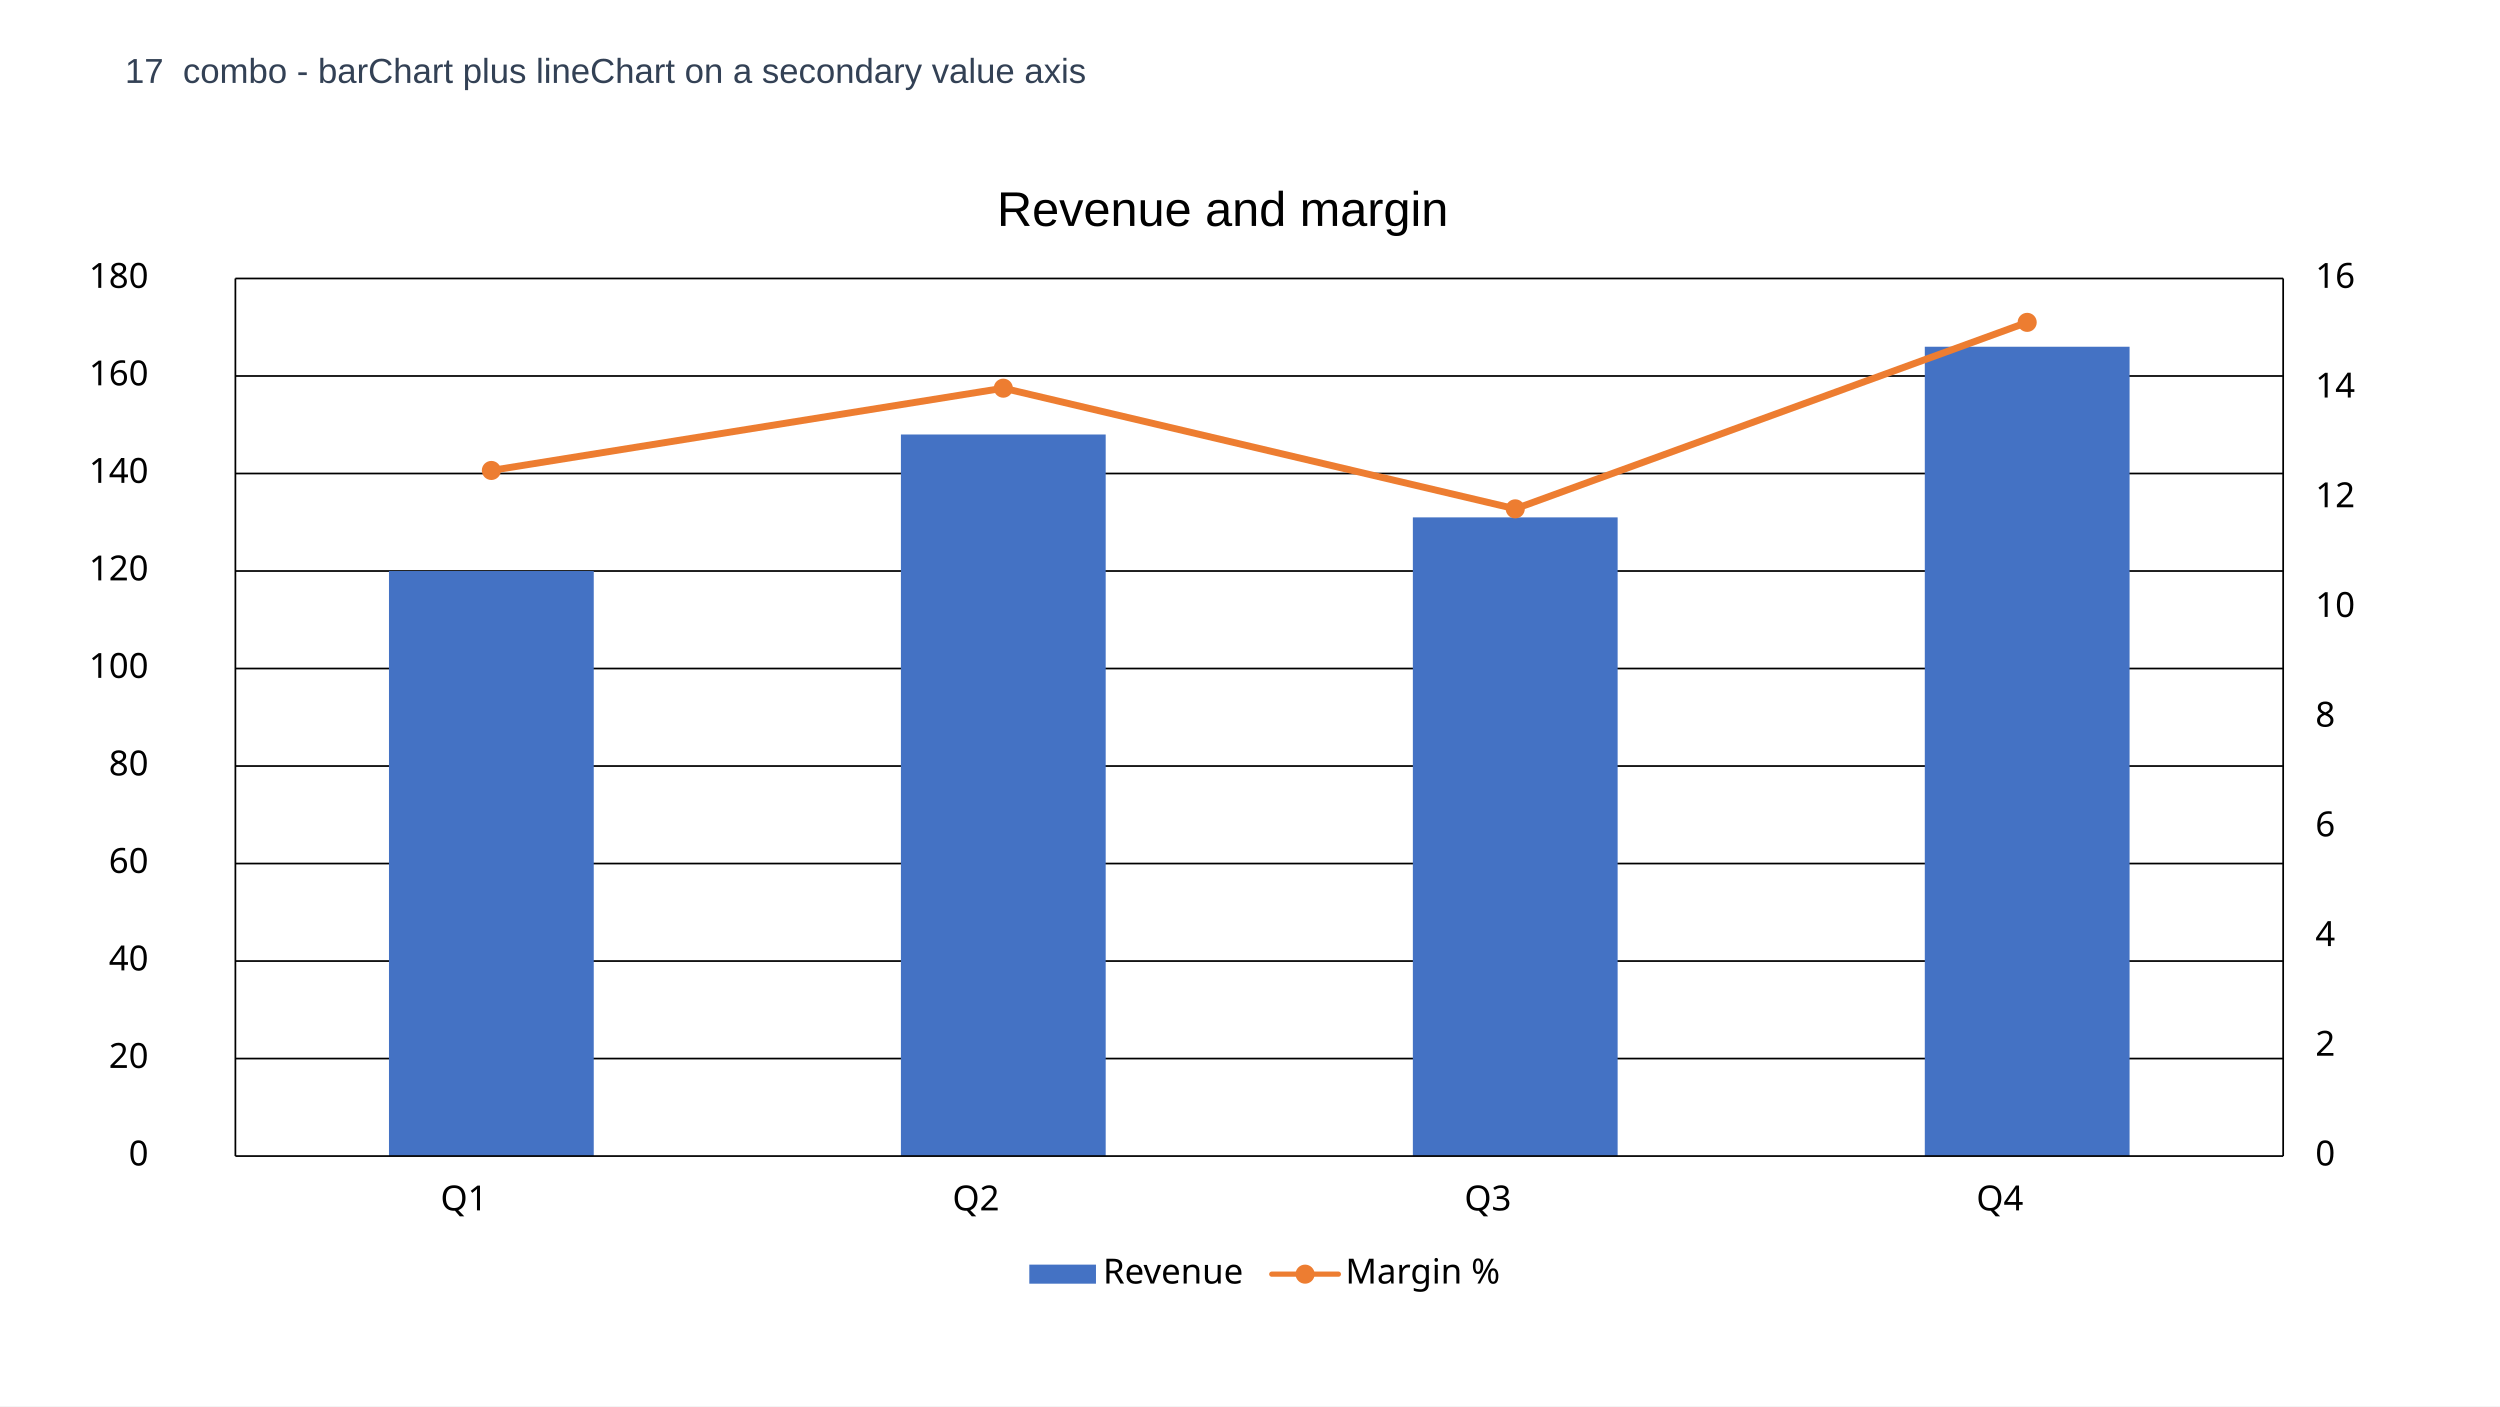
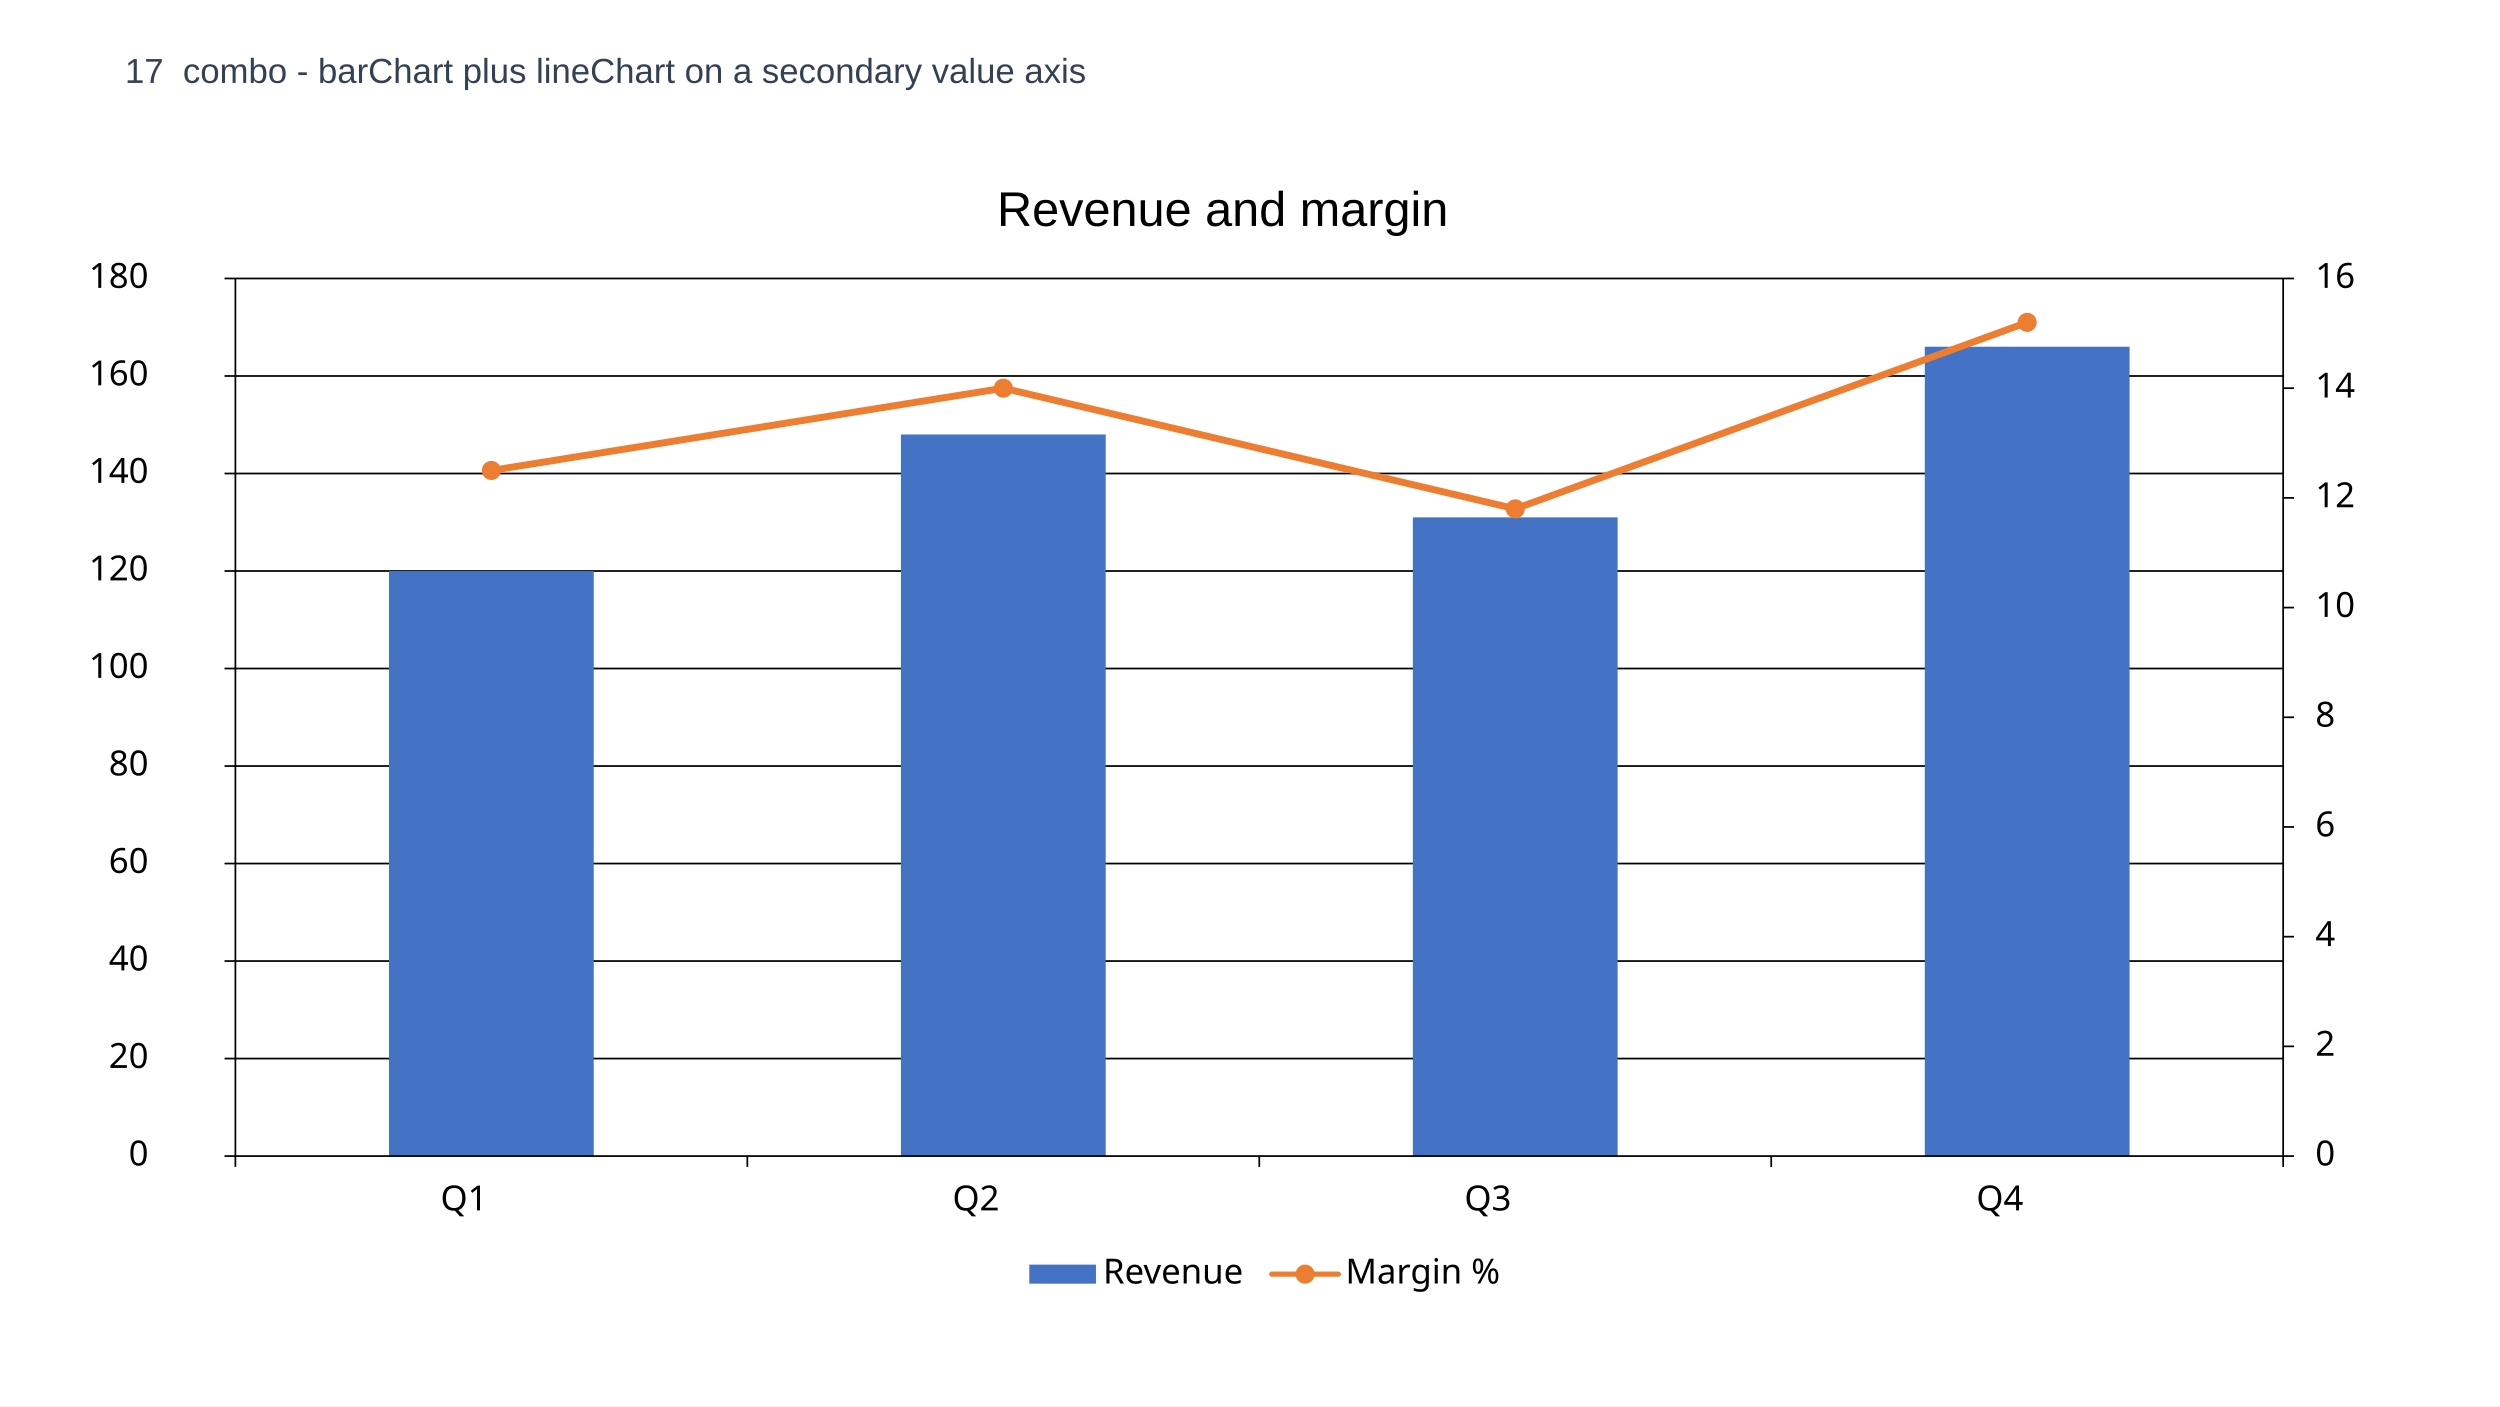
<svg xmlns="http://www.w3.org/2000/svg" viewBox="0 0 960 540" width="960" height="540">
  <rect width="960" height="540" fill="#ffffff" />
  <g role="img" aria-label="Caption" data-pptx-id="272.26" data-pptx-path="0" transform="translate(48, 18.667)">
    <rect fill="none" stroke="none" width="864" height="29.333" />
    <text x="0" y="13.174" xml:space="preserve">
      <tspan x="0" dy="0" text-anchor="start" font-size="13.333" font-family="Arial, Arimo, sans-serif" fill="#334155">17  combo - barChart plus lineChart on a secondary value axis</tspan>
    </text>
  </g>
  <g role="img" aria-label="combo" data-pptx-id="272.116" data-pptx-path="1" transform="translate(48, 61.333) scale(1, 1) translate(0, 0)">
    <g transform="translate(0, 6.981)">
      <rect fill="none" stroke="none" width="864" height="31.281" />
      <text x="0" y="18.444" xml:space="preserve">
        <tspan x="432" dy="0" text-anchor="middle" font-size="18.667" font-family="Arial, Arimo, sans-serif">Revenue and margin</tspan>
      </text>
    </g>
    <g transform="translate(42.39, 345.154)">
      <line stroke-width="0.667" stroke="#000000" fill="none" x1="0" y1="0" x2="786.342" y2="0" />
    </g>
    <g transform="translate(42.39, 307.71)">
      <line stroke-width="0.667" stroke="#000000" fill="none" x1="0" y1="0" x2="786.342" y2="0" />
    </g>
    <g transform="translate(42.39, 270.267)">
      <line stroke-width="0.667" stroke="#000000" fill="none" x1="0" y1="0" x2="786.342" y2="0" />
    </g>
    <g transform="translate(42.39, 232.823)">
      <line stroke-width="0.667" stroke="#000000" fill="none" x1="0" y1="0" x2="786.342" y2="0" />
    </g>
    <g transform="translate(42.39, 195.379)">
      <line stroke-width="0.667" stroke="#000000" fill="none" x1="0" y1="0" x2="786.342" y2="0" />
    </g>
    <g transform="translate(42.39, 157.935)">
      <line stroke-width="0.667" stroke="#000000" fill="none" x1="0" y1="0" x2="786.342" y2="0" />
    </g>
    <g transform="translate(42.39, 120.492)">
      <line stroke-width="0.667" stroke="#000000" fill="none" x1="0" y1="0" x2="786.342" y2="0" />
    </g>
    <g transform="translate(42.39, 83.048)">
      <line stroke-width="0.667" stroke="#000000" fill="none" x1="0" y1="0" x2="786.342" y2="0" />
    </g>
    <g transform="translate(42.39, 45.604)">
      <line stroke-width="0.667" stroke="#000000" fill="none" x1="0" y1="0" x2="786.342" y2="0" />
    </g>
    <g transform="translate(101.366, 157.935)">
      <rect fill="#4472c4" stroke="none" width="78.634" height="224.662" />
    </g>
    <g transform="translate(297.951, 105.514)">
      <rect fill="#4472c4" stroke="none" width="78.634" height="277.084" />
    </g>
    <g transform="translate(494.537, 137.341)">
      <rect fill="#4472c4" stroke="none" width="78.634" height="245.256" />
    </g>
    <g transform="translate(691.122, 71.815)">
      <rect fill="#4472c4" stroke="none" width="78.634" height="310.783" />
    </g>
    <g transform="translate(140.683, 62.454)">
      <path fill="none" stroke-width="2" stroke="#ed7d31" stroke-linecap="round" d="M 0 42.651 L 147.439 18.956 L 294.878 53.708 L 442.317 0" transform="scale(1.333333, 1.333333)" />
    </g>
    <g transform="translate(137.35, 115.988)">
      <ellipse fill="#ed7d31" stroke-width="0.667" stroke="#ed7d31" cx="3.333" cy="3.333" rx="3.333" ry="3.333" />
    </g>
    <g transform="translate(333.935, 84.395)">
      <ellipse fill="#ed7d31" stroke-width="0.667" stroke="#ed7d31" cx="3.333" cy="3.333" rx="3.333" ry="3.333" />
    </g>
    <g transform="translate(530.521, 130.732)">
      <ellipse fill="#ed7d31" stroke-width="0.667" stroke="#ed7d31" cx="3.333" cy="3.333" rx="3.333" ry="3.333" />
    </g>
    <g transform="translate(727.106, 59.121)">
      <ellipse fill="#ed7d31" stroke-width="0.667" stroke="#ed7d31" cx="3.333" cy="3.333" rx="3.333" ry="3.333" />
    </g>
    <g transform="translate(42.39, 45.604)">
      <line stroke-width="0.667" stroke="#000000" fill="none" x1="0" y1="0" x2="0" y2="336.993" />
    </g>
    <g transform="translate(42.39, 382.598)">
      <line stroke-width="0.667" stroke="#000000" fill="none" x1="0" y1="0" x2="786.342" y2="0" />
    </g>
+     <g transform="translate(38.217, 382.598)">
+       <line stroke-width="0.667" stroke="#000000" fill="none" x1="0" y1="0" x2="4.173" y2="0" />
+     </g>
+     <g transform="translate(38.217, 345.154)">
+       <line stroke-width="0.667" stroke="#000000" fill="none" x1="0" y1="0" x2="4.173" y2="0" />
+     </g>
+     <g transform="translate(38.217, 307.71)">
+       <line stroke-width="0.667" stroke="#000000" fill="none" x1="0" y1="0" x2="4.173" y2="0" />
+     </g>
+     <g transform="translate(38.217, 270.267)">
+       <line stroke-width="0.667" stroke="#000000" fill="none" x1="0" y1="0" x2="4.173" y2="0" />
+     </g>
+     <g transform="translate(38.217, 232.823)">
+       <line stroke-width="0.667" stroke="#000000" fill="none" x1="0" y1="0" x2="4.173" y2="0" />
+     </g>
+     <g transform="translate(38.217, 195.379)">
+       <line stroke-width="0.667" stroke="#000000" fill="none" x1="0" y1="0" x2="4.173" y2="0" />
+     </g>
+     <g transform="translate(38.217, 157.935)">
+       <line stroke-width="0.667" stroke="#000000" fill="none" x1="0" y1="0" x2="4.173" y2="0" />
+     </g>
+     <g transform="translate(38.217, 120.492)">
+       <line stroke-width="0.667" stroke="#000000" fill="none" x1="0" y1="0" x2="4.173" y2="0" />
+     </g>
+     <g transform="translate(38.217, 83.048)">
+       <line stroke-width="0.667" stroke="#000000" fill="none" x1="0" y1="0" x2="4.173" y2="0" />
+     </g>
+     <g transform="translate(38.217, 45.604)">
+       <line stroke-width="0.667" stroke="#000000" fill="none" x1="0" y1="0" x2="4.173" y2="0" />
+     </g>
+     <g transform="translate(42.39, 382.598)">
+       <line stroke-width="0.667" stroke="#000000" fill="none" x1="0" y1="0" x2="0" y2="4.173" />
+     </g>
+     <g transform="translate(238.976, 382.598)">
+       <line stroke-width="0.667" stroke="#000000" fill="none" x1="0" y1="0" x2="0" y2="4.173" />
+     </g>
+     <g transform="translate(435.561, 382.598)">
+       <line stroke-width="0.667" stroke="#000000" fill="none" x1="0" y1="0" x2="0" y2="4.173" />
+     </g>
+     <g transform="translate(632.147, 382.598)">
+       <line stroke-width="0.667" stroke="#000000" fill="none" x1="0" y1="0" x2="0" y2="4.173" />
+     </g>
+     <g transform="translate(828.732, 382.598)">
+       <line stroke-width="0.667" stroke="#000000" fill="none" x1="0" y1="0" x2="0" y2="4.173" />
+     </g>
    <g transform="translate(828.732, 45.604)">
      <line stroke-width="0.667" stroke="#000000" fill="none" x1="0" y1="0" x2="0" y2="336.993" />
    </g>
+     <g transform="translate(828.732, 382.598)">
+       <line stroke-width="0.667" stroke="#000000" fill="none" x1="0" y1="0" x2="4.173" y2="0" />
+     </g>
+     <g transform="translate(828.732, 340.473)">
+       <line stroke-width="0.667" stroke="#000000" fill="none" x1="0" y1="0" x2="4.173" y2="0" />
+     </g>
+     <g transform="translate(828.732, 298.349)">
+       <line stroke-width="0.667" stroke="#000000" fill="none" x1="0" y1="0" x2="4.173" y2="0" />
+     </g>
+     <g transform="translate(828.732, 256.225)">
+       <line stroke-width="0.667" stroke="#000000" fill="none" x1="0" y1="0" x2="4.173" y2="0" />
+     </g>
+     <g transform="translate(828.732, 214.101)">
+       <line stroke-width="0.667" stroke="#000000" fill="none" x1="0" y1="0" x2="4.173" y2="0" />
+     </g>
+     <g transform="translate(828.732, 171.977)">
+       <line stroke-width="0.667" stroke="#000000" fill="none" x1="0" y1="0" x2="4.173" y2="0" />
+     </g>
+     <g transform="translate(828.732, 129.853)">
+       <line stroke-width="0.667" stroke="#000000" fill="none" x1="0" y1="0" x2="4.173" y2="0" />
+     </g>
+     <g transform="translate(828.732, 87.728)">
+       <line stroke-width="0.667" stroke="#000000" fill="none" x1="0" y1="0" x2="4.173" y2="0" />
+     </g>
+     <g transform="translate(828.732, 45.604)">
+       <line stroke-width="0.667" stroke="#000000" fill="none" x1="0" y1="0" x2="4.173" y2="0" />
+     </g>
    <g transform="translate(0, 373.954)">
      <rect fill="none" stroke="none" width="30.034" height="24.414" />
      <text x="0" y="12.243" xml:space="preserve">
        <tspan x="30.034" dy="0" text-anchor="end" font-size="13.333" font-family="Aptos, Carlito, sans-serif" fill="#000000">0</tspan>
      </text>
    </g>
    <g transform="translate(0, 336.51)">
      <rect fill="none" stroke="none" width="30.034" height="24.414" />
      <text x="0" y="12.243" xml:space="preserve">
        <tspan x="30.034" dy="0" text-anchor="end" font-size="13.333" font-family="Aptos, Carlito, sans-serif" fill="#000000">20</tspan>
      </text>
    </g>
    <g transform="translate(0, 299.067)">
      <rect fill="none" stroke="none" width="30.034" height="24.414" />
      <text x="0" y="12.243" xml:space="preserve">
        <tspan x="30.034" dy="0" text-anchor="end" font-size="13.333" font-family="Aptos, Carlito, sans-serif" fill="#000000">40</tspan>
      </text>
    </g>
    <g transform="translate(0, 261.623)">
      <rect fill="none" stroke="none" width="30.034" height="24.414" />
      <text x="0" y="12.243" xml:space="preserve">
        <tspan x="30.034" dy="0" text-anchor="end" font-size="13.333" font-family="Aptos, Carlito, sans-serif" fill="#000000">60</tspan>
      </text>
    </g>
    <g transform="translate(0, 224.179)">
      <rect fill="none" stroke="none" width="30.034" height="24.414" />
      <text x="0" y="12.243" xml:space="preserve">
        <tspan x="30.034" dy="0" text-anchor="end" font-size="13.333" font-family="Aptos, Carlito, sans-serif" fill="#000000">80</tspan>
      </text>
    </g>
    <g transform="translate(0, 186.736)">
      <rect fill="none" stroke="none" width="30.034" height="24.414" />
      <text x="0" y="12.243" xml:space="preserve">
        <tspan x="30.034" dy="0" text-anchor="end" font-size="13.333" font-family="Aptos, Carlito, sans-serif" fill="#000000">100</tspan>
      </text>
    </g>
    <g transform="translate(0, 149.292)">
      <rect fill="none" stroke="none" width="30.034" height="24.414" />
      <text x="0" y="12.243" xml:space="preserve">
        <tspan x="30.034" dy="0" text-anchor="end" font-size="13.333" font-family="Aptos, Carlito, sans-serif" fill="#000000">120</tspan>
      </text>
    </g>
    <g transform="translate(0, 111.848)">
      <rect fill="none" stroke="none" width="30.034" height="24.414" />
      <text x="0" y="12.243" xml:space="preserve">
        <tspan x="30.034" dy="0" text-anchor="end" font-size="13.333" font-family="Aptos, Carlito, sans-serif" fill="#000000">140</tspan>
      </text>
    </g>
    <g transform="translate(0, 74.404)">
      <rect fill="none" stroke="none" width="30.034" height="24.414" />
      <text x="0" y="12.243" xml:space="preserve">
        <tspan x="30.034" dy="0" text-anchor="end" font-size="13.333" font-family="Aptos, Carlito, sans-serif" fill="#000000">160</tspan>
      </text>
    </g>
    <g transform="translate(0, 36.961)">
      <rect fill="none" stroke="none" width="30.034" height="24.414" />
      <text x="0" y="12.243" xml:space="preserve">
        <tspan x="30.034" dy="0" text-anchor="end" font-size="13.333" font-family="Aptos, Carlito, sans-serif" fill="#000000">180</tspan>
      </text>
    </g>
    <g transform="translate(42.39, 391.22)">
      <rect fill="none" stroke="none" width="196.585" height="24.414" />
      <text x="0" y="12.243" xml:space="preserve">
        <tspan x="98.293" dy="0" text-anchor="middle" font-size="13.333" font-family="Aptos, Carlito, sans-serif" fill="#000000">Q1</tspan>
      </text>
    </g>
    <g transform="translate(238.976, 391.22)">
      <rect fill="none" stroke="none" width="196.585" height="24.414" />
      <text x="0" y="12.243" xml:space="preserve">
        <tspan x="98.293" dy="0" text-anchor="middle" font-size="13.333" font-family="Aptos, Carlito, sans-serif" fill="#000000">Q2</tspan>
      </text>
    </g>
    <g transform="translate(435.561, 391.22)">
      <rect fill="none" stroke="none" width="196.585" height="24.414" />
      <text x="0" y="12.243" xml:space="preserve">
        <tspan x="98.293" dy="0" text-anchor="middle" font-size="13.333" font-family="Aptos, Carlito, sans-serif" fill="#000000">Q3</tspan>
      </text>
    </g>
    <g transform="translate(632.147, 391.22)">
      <rect fill="none" stroke="none" width="196.585" height="24.414" />
      <text x="0" y="12.243" xml:space="preserve">
        <tspan x="98.293" dy="0" text-anchor="middle" font-size="13.333" font-family="Aptos, Carlito, sans-serif" fill="#000000">Q4</tspan>
      </text>
    </g>
    <g transform="translate(841.089, 373.954)">
      <rect fill="none" stroke="none" width="22.911" height="24.414" />
      <text x="0" y="12.243" xml:space="preserve">
        <tspan x="0" dy="0" text-anchor="start" font-size="13.333" font-family="Aptos, Carlito, sans-serif" fill="#000000">0</tspan>
      </text>
    </g>
    <g transform="translate(841.089, 331.83)">
      <rect fill="none" stroke="none" width="22.911" height="24.414" />
      <text x="0" y="12.243" xml:space="preserve">
        <tspan x="0" dy="0" text-anchor="start" font-size="13.333" font-family="Aptos, Carlito, sans-serif" fill="#000000">2</tspan>
      </text>
    </g>
    <g transform="translate(841.089, 289.706)">
      <rect fill="none" stroke="none" width="22.911" height="24.414" />
      <text x="0" y="12.243" xml:space="preserve">
        <tspan x="0" dy="0" text-anchor="start" font-size="13.333" font-family="Aptos, Carlito, sans-serif" fill="#000000">4</tspan>
      </text>
    </g>
    <g transform="translate(841.089, 247.582)">
      <rect fill="none" stroke="none" width="22.911" height="24.414" />
      <text x="0" y="12.243" xml:space="preserve">
        <tspan x="0" dy="0" text-anchor="start" font-size="13.333" font-family="Aptos, Carlito, sans-serif" fill="#000000">6</tspan>
      </text>
    </g>
    <g transform="translate(841.089, 205.457)">
      <rect fill="none" stroke="none" width="22.911" height="24.414" />
      <text x="0" y="12.243" xml:space="preserve">
        <tspan x="0" dy="0" text-anchor="start" font-size="13.333" font-family="Aptos, Carlito, sans-serif" fill="#000000">8</tspan>
      </text>
    </g>
    <g transform="translate(841.089, 163.333)">
      <rect fill="none" stroke="none" width="22.911" height="24.414" />
      <text x="0" y="12.243" xml:space="preserve">
        <tspan x="0" dy="0" text-anchor="start" font-size="13.333" font-family="Aptos, Carlito, sans-serif" fill="#000000">10</tspan>
      </text>
    </g>
    <g transform="translate(841.089, 121.209)">
      <rect fill="none" stroke="none" width="22.911" height="24.414" />
      <text x="0" y="12.243" xml:space="preserve">
        <tspan x="0" dy="0" text-anchor="start" font-size="13.333" font-family="Aptos, Carlito, sans-serif" fill="#000000">12</tspan>
      </text>
    </g>
    <g transform="translate(841.089, 79.085)">
      <rect fill="none" stroke="none" width="22.911" height="24.414" />
      <text x="0" y="12.243" xml:space="preserve">
        <tspan x="0" dy="0" text-anchor="start" font-size="13.333" font-family="Aptos, Carlito, sans-serif" fill="#000000">14</tspan>
      </text>
    </g>
    <g transform="translate(841.089, 36.961)">
      <rect fill="none" stroke="none" width="22.911" height="24.414" />
      <text x="0" y="12.243" xml:space="preserve">
        <tspan x="0" dy="0" text-anchor="start" font-size="13.333" font-family="Aptos, Carlito, sans-serif" fill="#000000">16</tspan>
      </text>
    </g>
    <g transform="translate(347.254, 424.283)">
      <rect fill="#4472c4" stroke="none" width="25.6" height="7.32" />
    </g>
    <g transform="translate(375.554, 419.3)">
      <rect fill="none" stroke="none" width="63.314" height="24.414" />
      <text x="0" y="12.243" xml:space="preserve">
        <tspan x="0" dy="0" text-anchor="start" font-size="13.333" font-family="Aptos, Carlito, sans-serif" fill="#000000">Revenue</tspan>
      </text>
    </g>
    <g transform="translate(440.353, 427.943)">
      <line stroke-width="2" stroke="#ed7d31" stroke-linecap="round" fill="none" x1="0" y1="0" x2="25.6" y2="0" />
    </g>
    <g transform="translate(449.82, 424.61)">
      <ellipse fill="#ed7d31" stroke-width="0.667" stroke="#ed7d31" cx="3.333" cy="3.333" rx="3.333" ry="3.333" />
    </g>
    <g transform="translate(468.653, 419.3)">
      <rect fill="none" stroke="none" width="66.126" height="24.414" />
      <text x="0" y="12.243" xml:space="preserve">
        <tspan x="0" dy="0" text-anchor="start" font-size="13.333" font-family="Aptos, Carlito, sans-serif" fill="#000000">Margin %</tspan>
      </text>
    </g>
  </g>
</svg>
